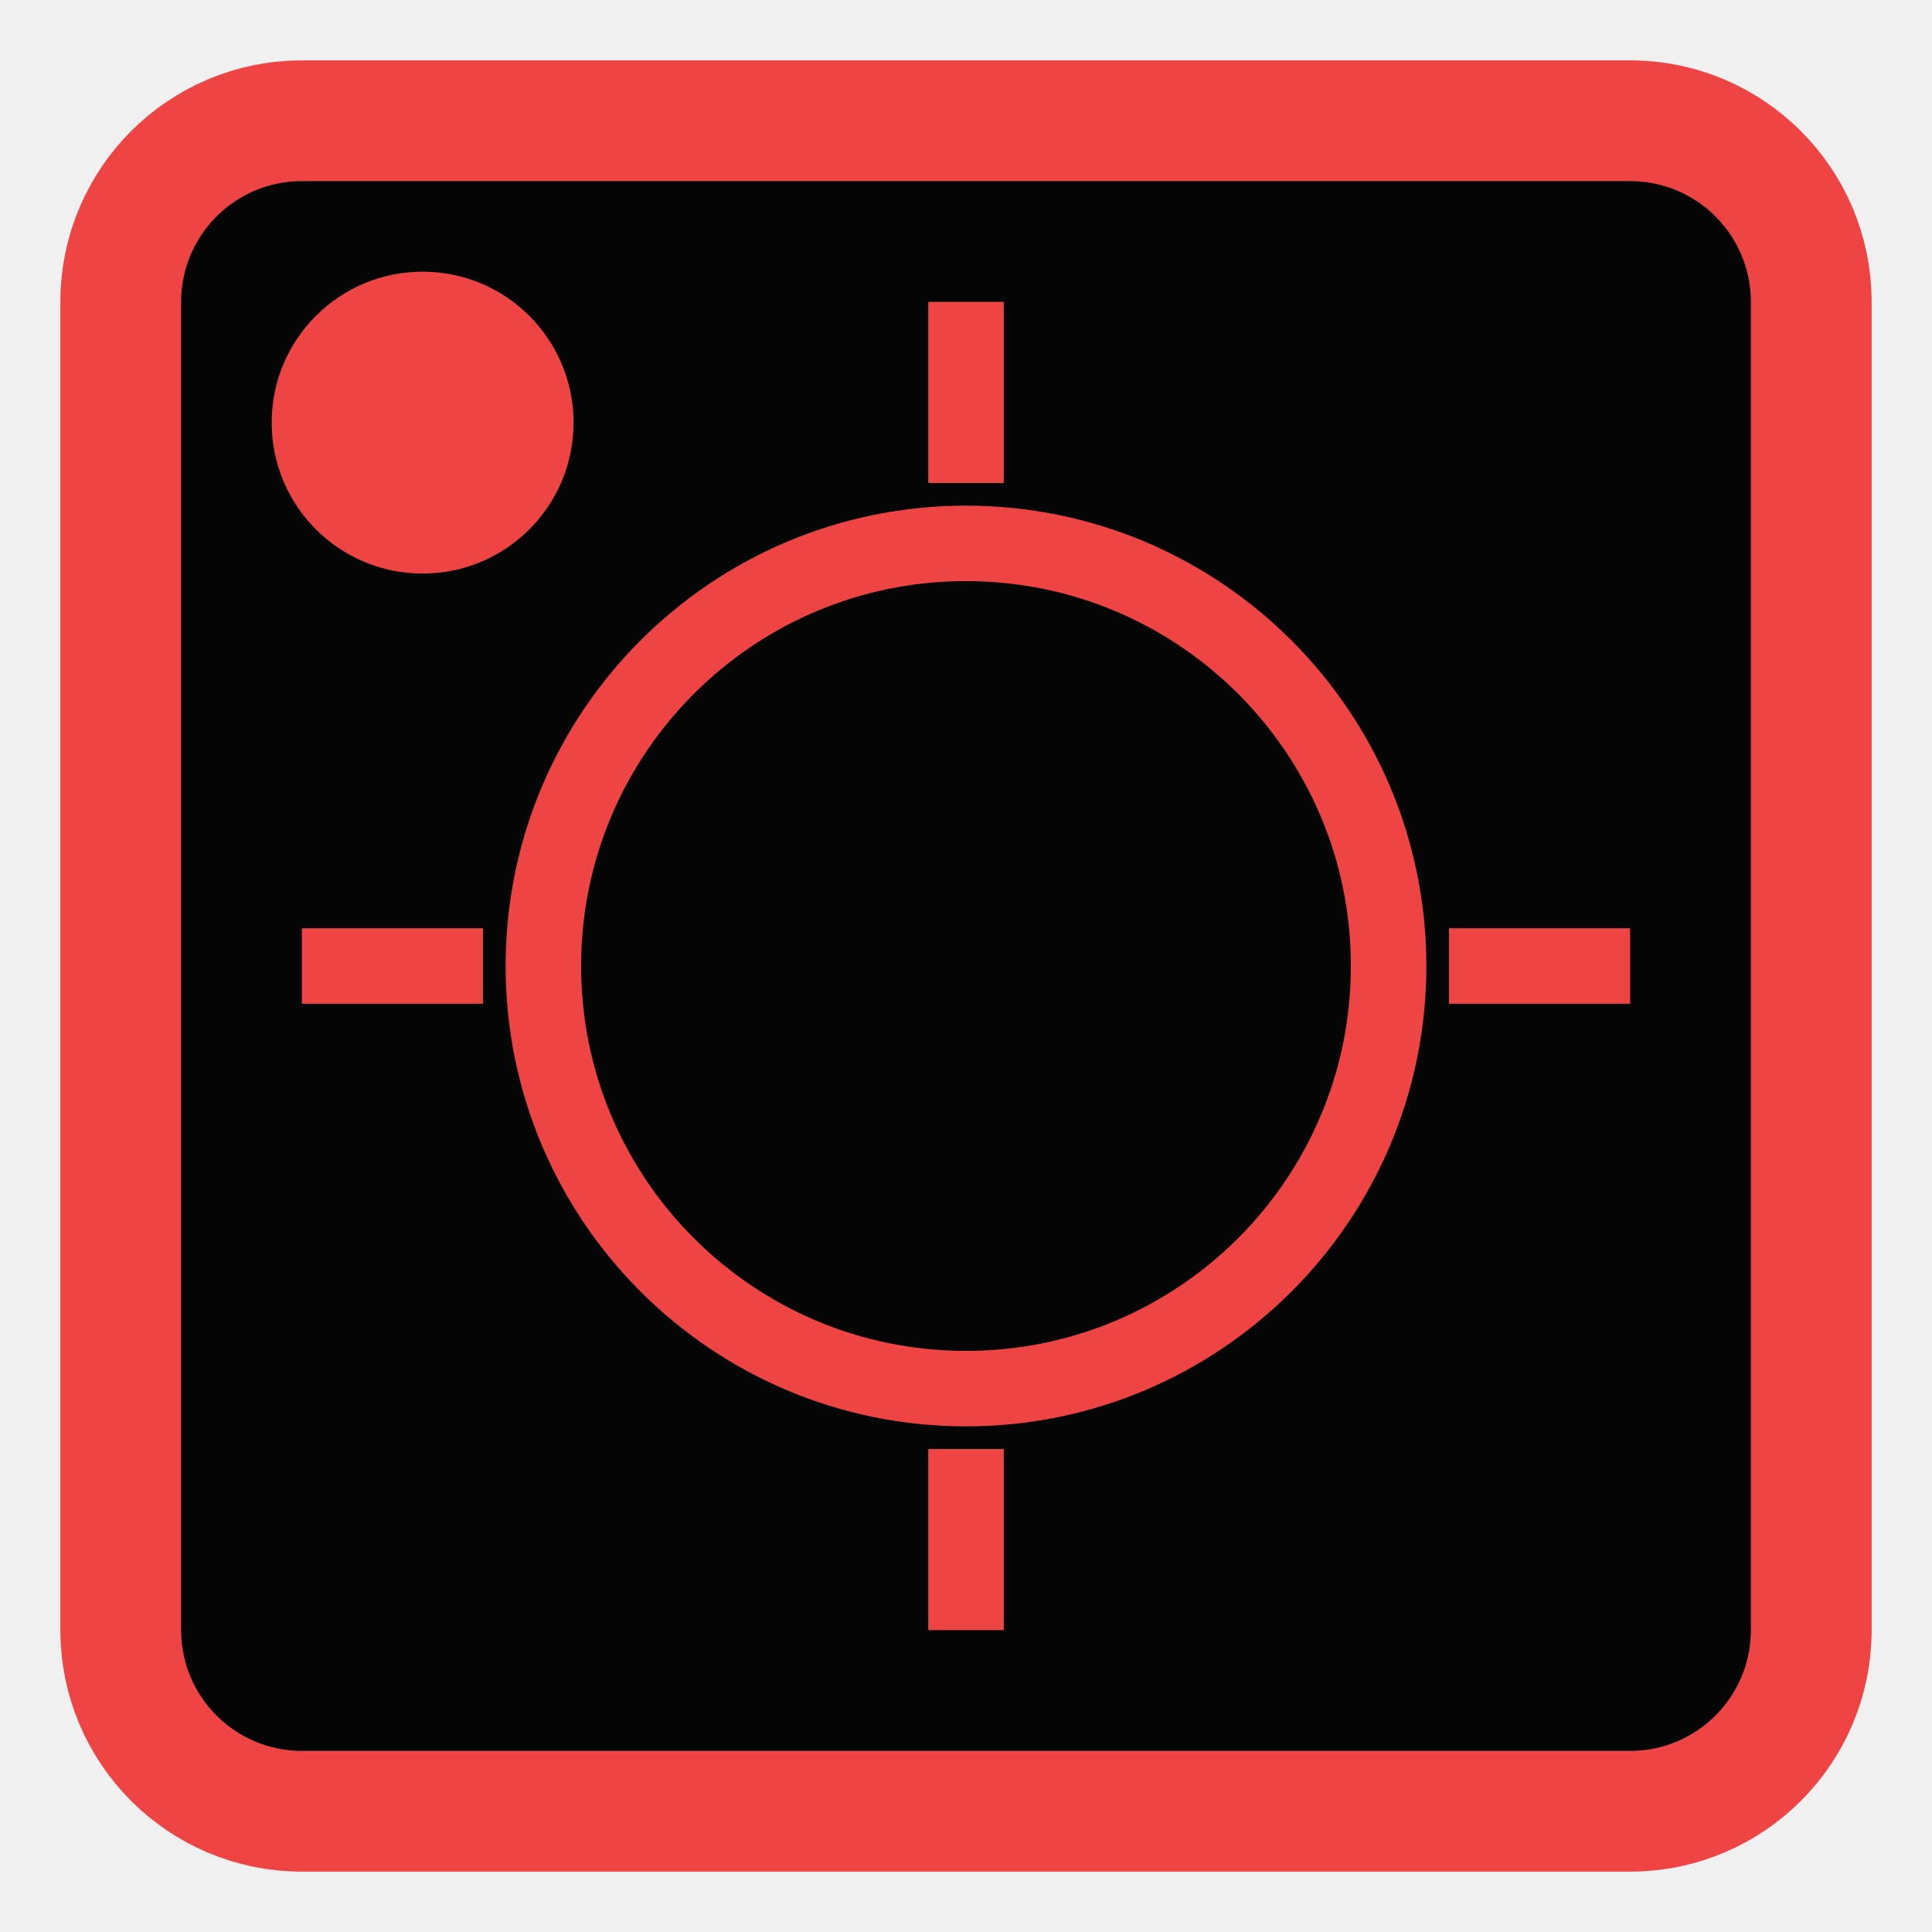
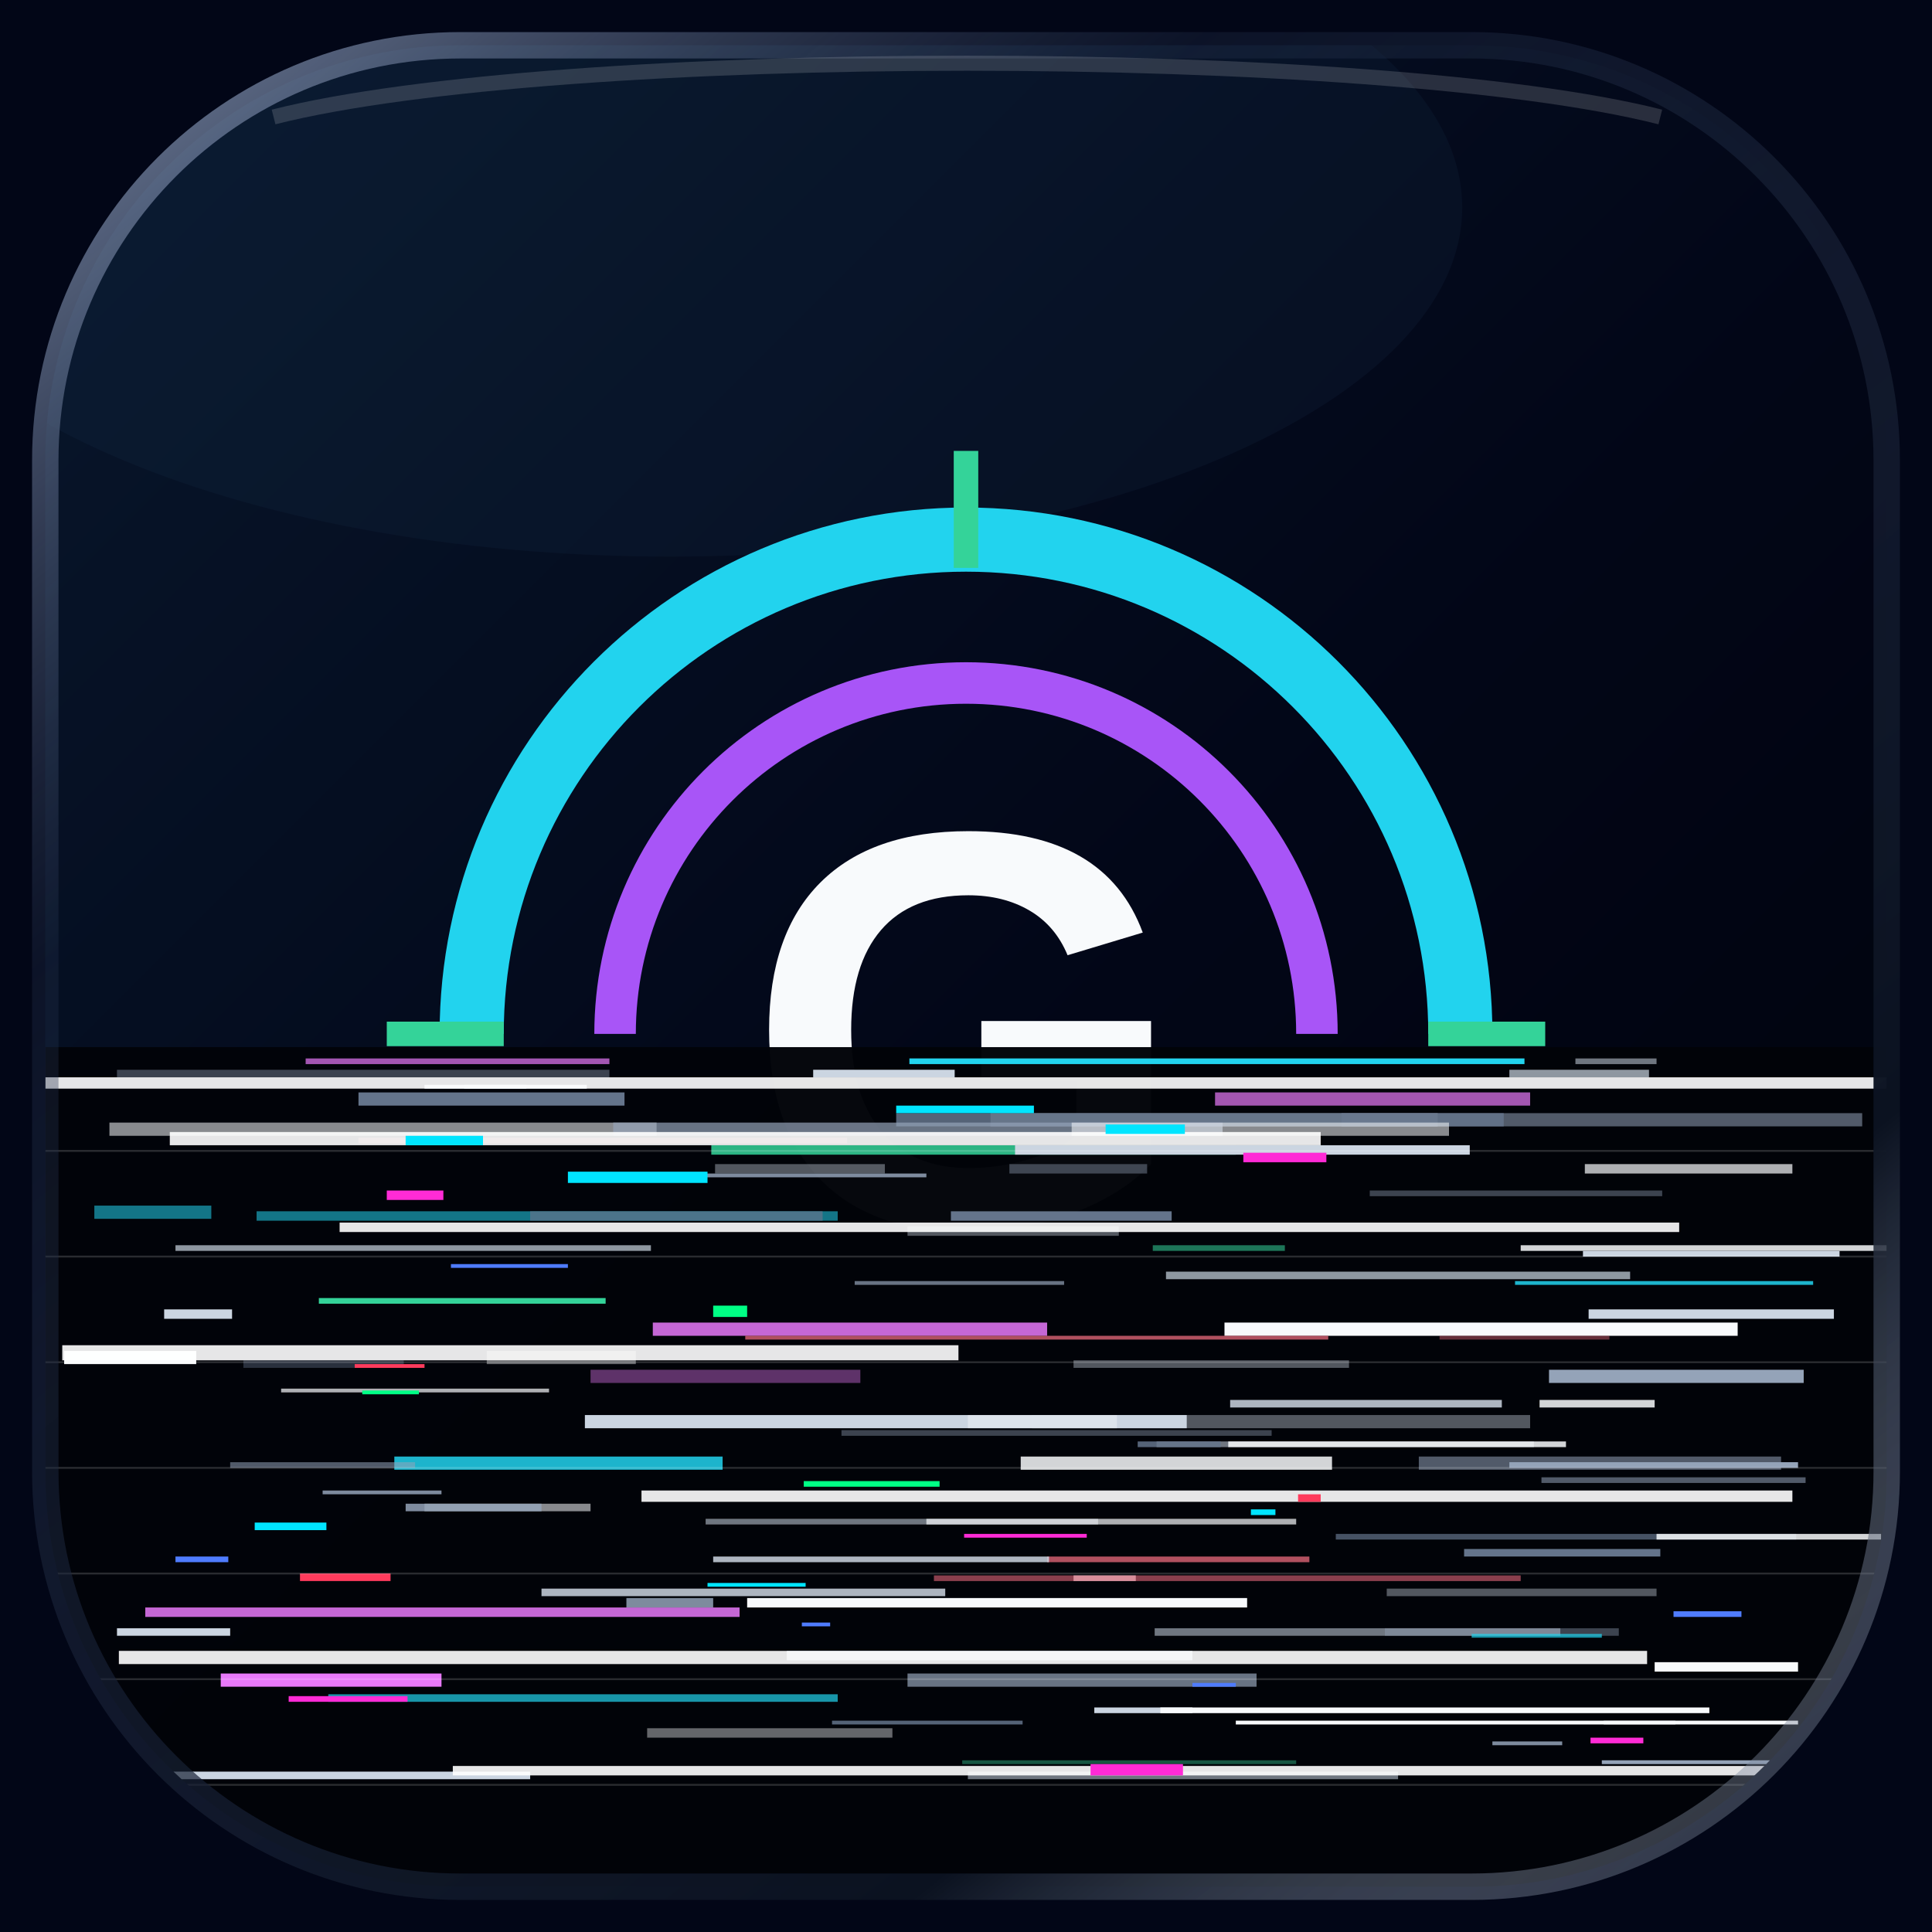
- <svg xmlns="http://www.w3.org/2000/svg" viewBox="0 0 64 64">
-   <rect x="4" y="4" width="56" height="56" fill="#050505" stroke="#ef4444" stroke-width="4" rx="6" />
-   <circle cx="14" cy="14" r="5" fill="#ef4444" />
-   <circle cx="32" cy="32" r="14" fill="none" stroke="#ef4444" stroke-width="2.5" />
-   <line x1="32" y1="10" x2="32" y2="16" stroke="#ef4444" stroke-width="2.5" />
-   <line x1="32" y1="48" x2="32" y2="54" stroke="#ef4444" stroke-width="2.5" />
-   <line x1="10" y1="32" x2="16" y2="32" stroke="#ef4444" stroke-width="2.5" />
-   <line x1="48" y1="32" x2="54" y2="32" stroke="#ef4444" stroke-width="2.5" />
+ <svg xmlns="http://www.w3.org/2000/svg" viewBox="0 0 1024 1024">
+   <defs>
+     <linearGradient id="b" x2="1" y2="1">
+       <stop stop-color="#08172c" />
+       <stop offset=".55" stop-color="#020617" />
+       <stop offset="1" stop-color="#00030a" />
+     </linearGradient>
+     <linearGradient id="r" x1=".1" x2=".9" y2="1">
+       <stop stop-color="#71809d" stop-opacity=".8" />
+       <stop offset=".25" stop-color="#26334f" stop-opacity=".3" />
+       <stop offset=".8" stop-color="#0b1220" />
+       <stop offset="1" stop-color="#8b96aa" stop-opacity=".35" />
+     </linearGradient>
+     <clipPath id="c">
+       <rect x="24" y="24" width="976" height="976" rx="220" />
+     </clipPath>
+   </defs>
+   <rect width="1024" height="1024" fill="#020617" />
+   <g clip-path="url(#c)">
+     <rect x="24" y="24" width="976" height="976" fill="url(#b)" />
+     <ellipse cx="355" cy="110" rx="420" ry="185" fill="#1e3a5f" opacity=".13" />
+     <path d="M250 548a262 262 0 0 1 524 0" fill="none" stroke="#22d3ee" stroke-width="34" />
+     <path d="M326 548a186 186 0 0 1 372 0" fill="none" stroke="#a855f7" stroke-width="22" />
+     <g stroke="#34d399" stroke-width="13">
+       <path d="M512 239v62" />
+       <path d="M205 548h62" />
+       <path d="M757 548h62" />
+     </g>
+     <text x="512" y="650" text-anchor="middle" font-family="Arial,Helvetica,sans-serif" font-size="300" font-weight="800" fill="#f8fafc">G</text>
+     <rect x="24" y="555" width="976" height="445" fill="#010308" opacity=".98" />
+     <rect x="482" y="561" width="326" height="3" fill="#22d3ee" opacity="1" />
+     <rect x="162" y="561" width="161" height="3" fill="#e879f9" opacity=".7" />
+     <rect x="835" y="561" width="43" height="3" fill="#cbd5e1" opacity=".55" />
+     <rect x="62" y="567" width="261" height="4" fill="#94a3b8" opacity=".4" />
+     <rect x="800" y="567" width="74" height="4" fill="#cbd5e1" opacity=".7" />
+     <rect x="431" y="567" width="75" height="4" fill="#cbd5e1" opacity="1" />
+     <rect x="246" y="575" width="65" height="2" fill="#cbd5e1" opacity="1" />
+     <rect x="225" y="575" width="54" height="2" fill="#cbd5e1" opacity="1" />
+     <rect x="644" y="579" width="167" height="7" fill="#e879f9" opacity=".7" />
+     <rect x="190" y="579" width="141" height="7" fill="#64748b" opacity="1" />
+     <rect x="525" y="590" width="237" height="7" fill="#cbd5e1" opacity=".55" />
+     <rect x="711" y="590" width="276" height="7" fill="#94a3b8" opacity=".55" />
+     <rect x="475" y="590" width="322" height="7" fill="#64748b" opacity=".85" />
+     <rect x="58" y="595" width="290" height="7" fill="#f8fafc" opacity=".55" />
+     <rect x="325" y="595" width="323" height="7" fill="#94a3b8" opacity=".7" />
+     <rect x="568" y="595" width="200" height="7" fill="#f8fafc" opacity=".55" />
+     <rect x="190" y="603" width="259" height="3" fill="#fb7185" opacity=".4" />
+     <rect x="377" y="607" width="278" height="5" fill="#34d399" opacity=".85" />
+     <rect x="538" y="607" width="241" height="5" fill="#cbd5e1" opacity="1" />
+     <rect x="379" y="617" width="90" height="5" fill="#cbd5e1" opacity=".4" />
+     <rect x="535" y="617" width="73" height="5" fill="#94a3b8" opacity=".4" />
+     <rect x="840" y="617" width="110" height="5" fill="#f8fafc" opacity=".7" />
+     <rect x="353" y="622" width="138" height="2" fill="#94a3b8" opacity=".85" />
+     <rect x="726" y="631" width="155" height="3" fill="#94a3b8" opacity=".4" />
+     <rect x="50" y="639" width="62" height="7" fill="#22d3ee" opacity=".55" />
+     <rect x="136" y="642" width="308" height="5" fill="#22d3ee" opacity=".55" />
+     <rect x="504" y="642" width="117" height="5" fill="#64748b" opacity="1" />
+     <rect x="281" y="642" width="155" height="5" fill="#64748b" opacity=".7" />
+     <rect x="481" y="650" width="112" height="5" fill="#cbd5e1" opacity=".4" />
+     <rect x="93" y="660" width="252" height="3" fill="#cbd5e1" opacity=".7" />
+     <rect x="806" y="660" width="194" height="3" fill="#f8fafc" opacity=".85" />
+     <rect x="611" y="660" width="70" height="3" fill="#34d399" opacity=".55" />
+     <rect x="839" y="663" width="136" height="3" fill="#cbd5e1" opacity="1" />
+     <rect x="618" y="674" width="246" height="4" fill="#cbd5e1" opacity=".7" />
+     <rect x="803" y="679" width="158" height="2" fill="#22d3ee" opacity=".85" />
+     <rect x="453" y="679" width="111" height="2" fill="#94a3b8" opacity=".7" />
+     <rect x="169" y="688" width="152" height="3" fill="#34d399" opacity="1" />
+     <rect x="842" y="694" width="130" height="5" fill="#cbd5e1" opacity="1" />
+     <rect x="87" y="694" width="36" height="5" fill="#cbd5e1" opacity="1" />
+     <rect x="649" y="701" width="272" height="7" fill="#f8fafc" opacity="1" />
+     <rect x="346" y="701" width="209" height="7" fill="#e879f9" opacity=".85" />
+     <rect x="395" y="708" width="309" height="2" fill="#fb7185" opacity=".7" />
+     <rect x="763" y="708" width="90" height="2" fill="#fb7185" opacity=".4" />
+     <rect x="34" y="716" width="70" height="7" fill="#f8fafc" opacity="1" />
+     <rect x="258" y="716" width="79" height="7" fill="#f8fafc" opacity=".4" />
+     <rect x="129" y="721" width="85" height="4" fill="#64748b" opacity=".4" />
+     <rect x="569" y="721" width="146" height="4" fill="#cbd5e1" opacity=".4" />
+     <rect x="821" y="726" width="135" height="7" fill="#94a3b8" opacity="1" />
+     <rect x="313" y="726" width="143" height="7" fill="#e879f9" opacity=".4" />
+     <rect x="149" y="736" width="142" height="2" fill="#f8fafc" opacity=".7" />
+     <rect x="652" y="742" width="144" height="4" fill="#cbd5e1" opacity=".85" />
+     <rect x="816" y="742" width="61" height="4" fill="#f8fafc" opacity=".85" />
+     <rect x="310" y="750" width="319" height="7" fill="#cbd5e1" opacity="1" />
+     <rect x="547" y="750" width="264" height="7" fill="#cbd5e1" opacity=".4" />
+     <rect x="513" y="750" width="79" height="7" fill="#f8fafc" opacity=".4" />
+     <rect x="446" y="758" width="228" height="3" fill="#94a3b8" opacity=".4" />
+     <rect x="613" y="764" width="200" height="3" fill="#cbd5e1" opacity=".55" />
+     <rect x="651" y="764" width="179" height="3" fill="#f8fafc" opacity=".85" />
+     <rect x="603" y="764" width="44" height="3" fill="#64748b" opacity=".85" />
+     <rect x="752" y="772" width="192" height="7" fill="#94a3b8" opacity=".55" />
+     <rect x="541" y="772" width="165" height="7" fill="#f8fafc" opacity=".85" />
+     <rect x="209" y="772" width="174" height="7" fill="#22d3ee" opacity=".85" />
+     <rect x="122" y="775" width="98" height="3" fill="#94a3b8" opacity=".55" />
+     <rect x="800" y="775" width="153" height="3" fill="#94a3b8" opacity="1" />
+     <rect x="817" y="783" width="140" height="3" fill="#94a3b8" opacity=".55" />
+     <rect x="171" y="790" width="63" height="2" fill="#94a3b8" opacity=".85" />
+     <rect x="225" y="797" width="88" height="4" fill="#f8fafc" opacity=".55" />
+     <rect x="215" y="797" width="72" height="4" fill="#94a3b8" opacity=".85" />
+     <rect x="374" y="805" width="208" height="3" fill="#cbd5e1" opacity=".55" />
+     <rect x="491" y="805" width="196" height="3" fill="#f8fafc" opacity=".7" />
+     <rect x="708" y="813" width="244" height="3" fill="#64748b" opacity=".7" />
+     <rect x="878" y="813" width="119" height="3" fill="#f8fafc" opacity=".85" />
+     <rect x="776" y="821" width="104" height="4" fill="#64748b" opacity="1" />
+     <rect x="555" y="825" width="139" height="3" fill="#fb7185" opacity=".7" />
+     <rect x="378" y="825" width="178" height="3" fill="#cbd5e1" opacity=".85" />
+     <rect x="569" y="835" width="33" height="3" fill="#f8fafc" opacity=".7" />
+     <rect x="495" y="835" width="311" height="3" fill="#fb7185" opacity=".55" />
+     <rect x="735" y="842" width="143" height="4" fill="#cbd5e1" opacity=".4" />
+     <rect x="287" y="842" width="214" height="4" fill="#cbd5e1" opacity=".85" />
+     <rect x="396" y="847" width="265" height="5" fill="#f8fafc" opacity="1" />
+     <rect x="332" y="847" width="46" height="5" fill="#94a3b8" opacity=".85" />
+     <rect x="77" y="852" width="315" height="5" fill="#e879f9" opacity=".85" />
+     <rect x="612" y="863" width="215" height="4" fill="#cbd5e1" opacity=".55" />
+     <rect x="734" y="863" width="124" height="4" fill="#94a3b8" opacity=".4" />
+     <rect x="62" y="863" width="60" height="4" fill="#cbd5e1" opacity="1" />
+     <rect x="780" y="866" width="69" height="2" fill="#22d3ee" opacity=".7" />
+     <rect x="417" y="875" width="215" height="5" fill="#94a3b8" opacity="1" />
+     <rect x="877" y="881" width="76" height="5" fill="#f8fafc" opacity="1" />
+     <rect x="481" y="887" width="185" height="7" fill="#94a3b8" opacity=".7" />
+     <rect x="117" y="887" width="117" height="7" fill="#e879f9" opacity="1" />
+     <rect x="174" y="898" width="270" height="4" fill="#22d3ee" opacity=".7" />
+     <rect x="580" y="905" width="52" height="3" fill="#cbd5e1" opacity="1" />
+     <rect x="615" y="905" width="291" height="3" fill="#f8fafc" opacity="1" />
+     <rect x="850" y="912" width="38" height="2" fill="#f8fafc" opacity=".55" />
+     <rect x="441" y="912" width="101" height="2" fill="#64748b" opacity=".85" />
+     <rect x="655" y="912" width="298" height="2" fill="#f8fafc" opacity="1" />
+     <rect x="343" y="916" width="130" height="5" fill="#f8fafc" opacity=".4" />
+     <rect x="791" y="923" width="37" height="2" fill="#94a3b8" opacity=".85" />
+     <rect x="849" y="933" width="110" height="2" fill="#94a3b8" opacity="1" />
+     <rect x="510" y="933" width="177" height="2" fill="#34d399" opacity=".4" />
+     <rect x="513" y="939" width="228" height="4" fill="#cbd5e1" opacity=".55" />
+     <rect x="62" y="939" width="219" height="4" fill="#cbd5e1" opacity="1" />
+     <rect x="24" y="571" width="976" height="6" fill="#fff" opacity=".9" />
+     <rect x="90" y="600" width="610" height="7" fill="#fff" opacity=".9" />
+     <rect x="180" y="648" width="710" height="5" fill="#fff" opacity=".9" />
+     <rect x="33" y="713" width="475" height="8" fill="#fff" opacity=".9" />
+     <rect x="340" y="790" width="610" height="6" fill="#fff" opacity=".9" />
+     <rect x="63" y="875" width="810" height="7" fill="#fff" opacity=".9" />
+     <rect x="240" y="936" width="700" height="5" fill="#fff" opacity=".9" />
+     <rect x="663" y="800" width="13" height="3" fill="#00e5ff" />
+     <rect x="632" y="892" width="23" height="2" fill="#4f7cff" />
+     <rect x="511" y="813" width="65" height="2" fill="#ff2bd6" />
+     <rect x="93" y="825" width="28" height="3" fill="#4f7cff" />
+     <rect x="887" y="854" width="36" height="3" fill="#4f7cff" />
+     <rect x="586" y="596" width="42" height="5" fill="#00e5ff" />
+     <rect x="375" y="839" width="52" height="2" fill="#00e5ff" />
+     <rect x="192" y="737" width="30" height="2" fill="#00ff85" />
+     <rect x="688" y="792" width="12" height="4" fill="#ff3b5c" />
+     <rect x="378" y="692" width="18" height="6" fill="#00ff85" />
+     <rect x="659" y="611" width="44" height="5" fill="#ff2bd6" />
+     <rect x="215" y="602" width="41" height="5" fill="#00e5ff" />
+     <rect x="205" y="631" width="30" height="5" fill="#ff2bd6" />
+     <rect x="843" y="921" width="28" height="3" fill="#ff2bd6" />
+     <rect x="426" y="785" width="72" height="3" fill="#00ff85" />
+     <rect x="159" y="834" width="48" height="4" fill="#ff3b5c" />
+     <rect x="301" y="621" width="74" height="6" fill="#00e5ff" />
+     <rect x="425" y="860" width="15" height="2" fill="#4f7cff" />
+     <rect x="188" y="723" width="37" height="2" fill="#ff3b5c" />
+     <rect x="153" y="899" width="63" height="3" fill="#ff2bd6" />
+     <rect x="239" y="670" width="62" height="2" fill="#4f7cff" />
+     <rect x="135" y="807" width="38" height="4" fill="#00e5ff" />
+     <rect x="578" y="935" width="49" height="6" fill="#ff2bd6" />
+     <rect x="475" y="586" width="73" height="4" fill="#00e5ff" />
+     <path d="M24 610h976M24 666h976M24 722h976M24 778h976M24 834h976M24 890h976M24 946h976" stroke="#fff" opacity=".16" />
+   </g>
+   <rect x="24" y="24" width="976" height="976" rx="220" fill="none" stroke="url(#r)" stroke-width="14" />
+   <path d="M145 62c150-38 585-38 735 0" fill="none" stroke="#fff" stroke-width="8" opacity=".15" />
</svg>
